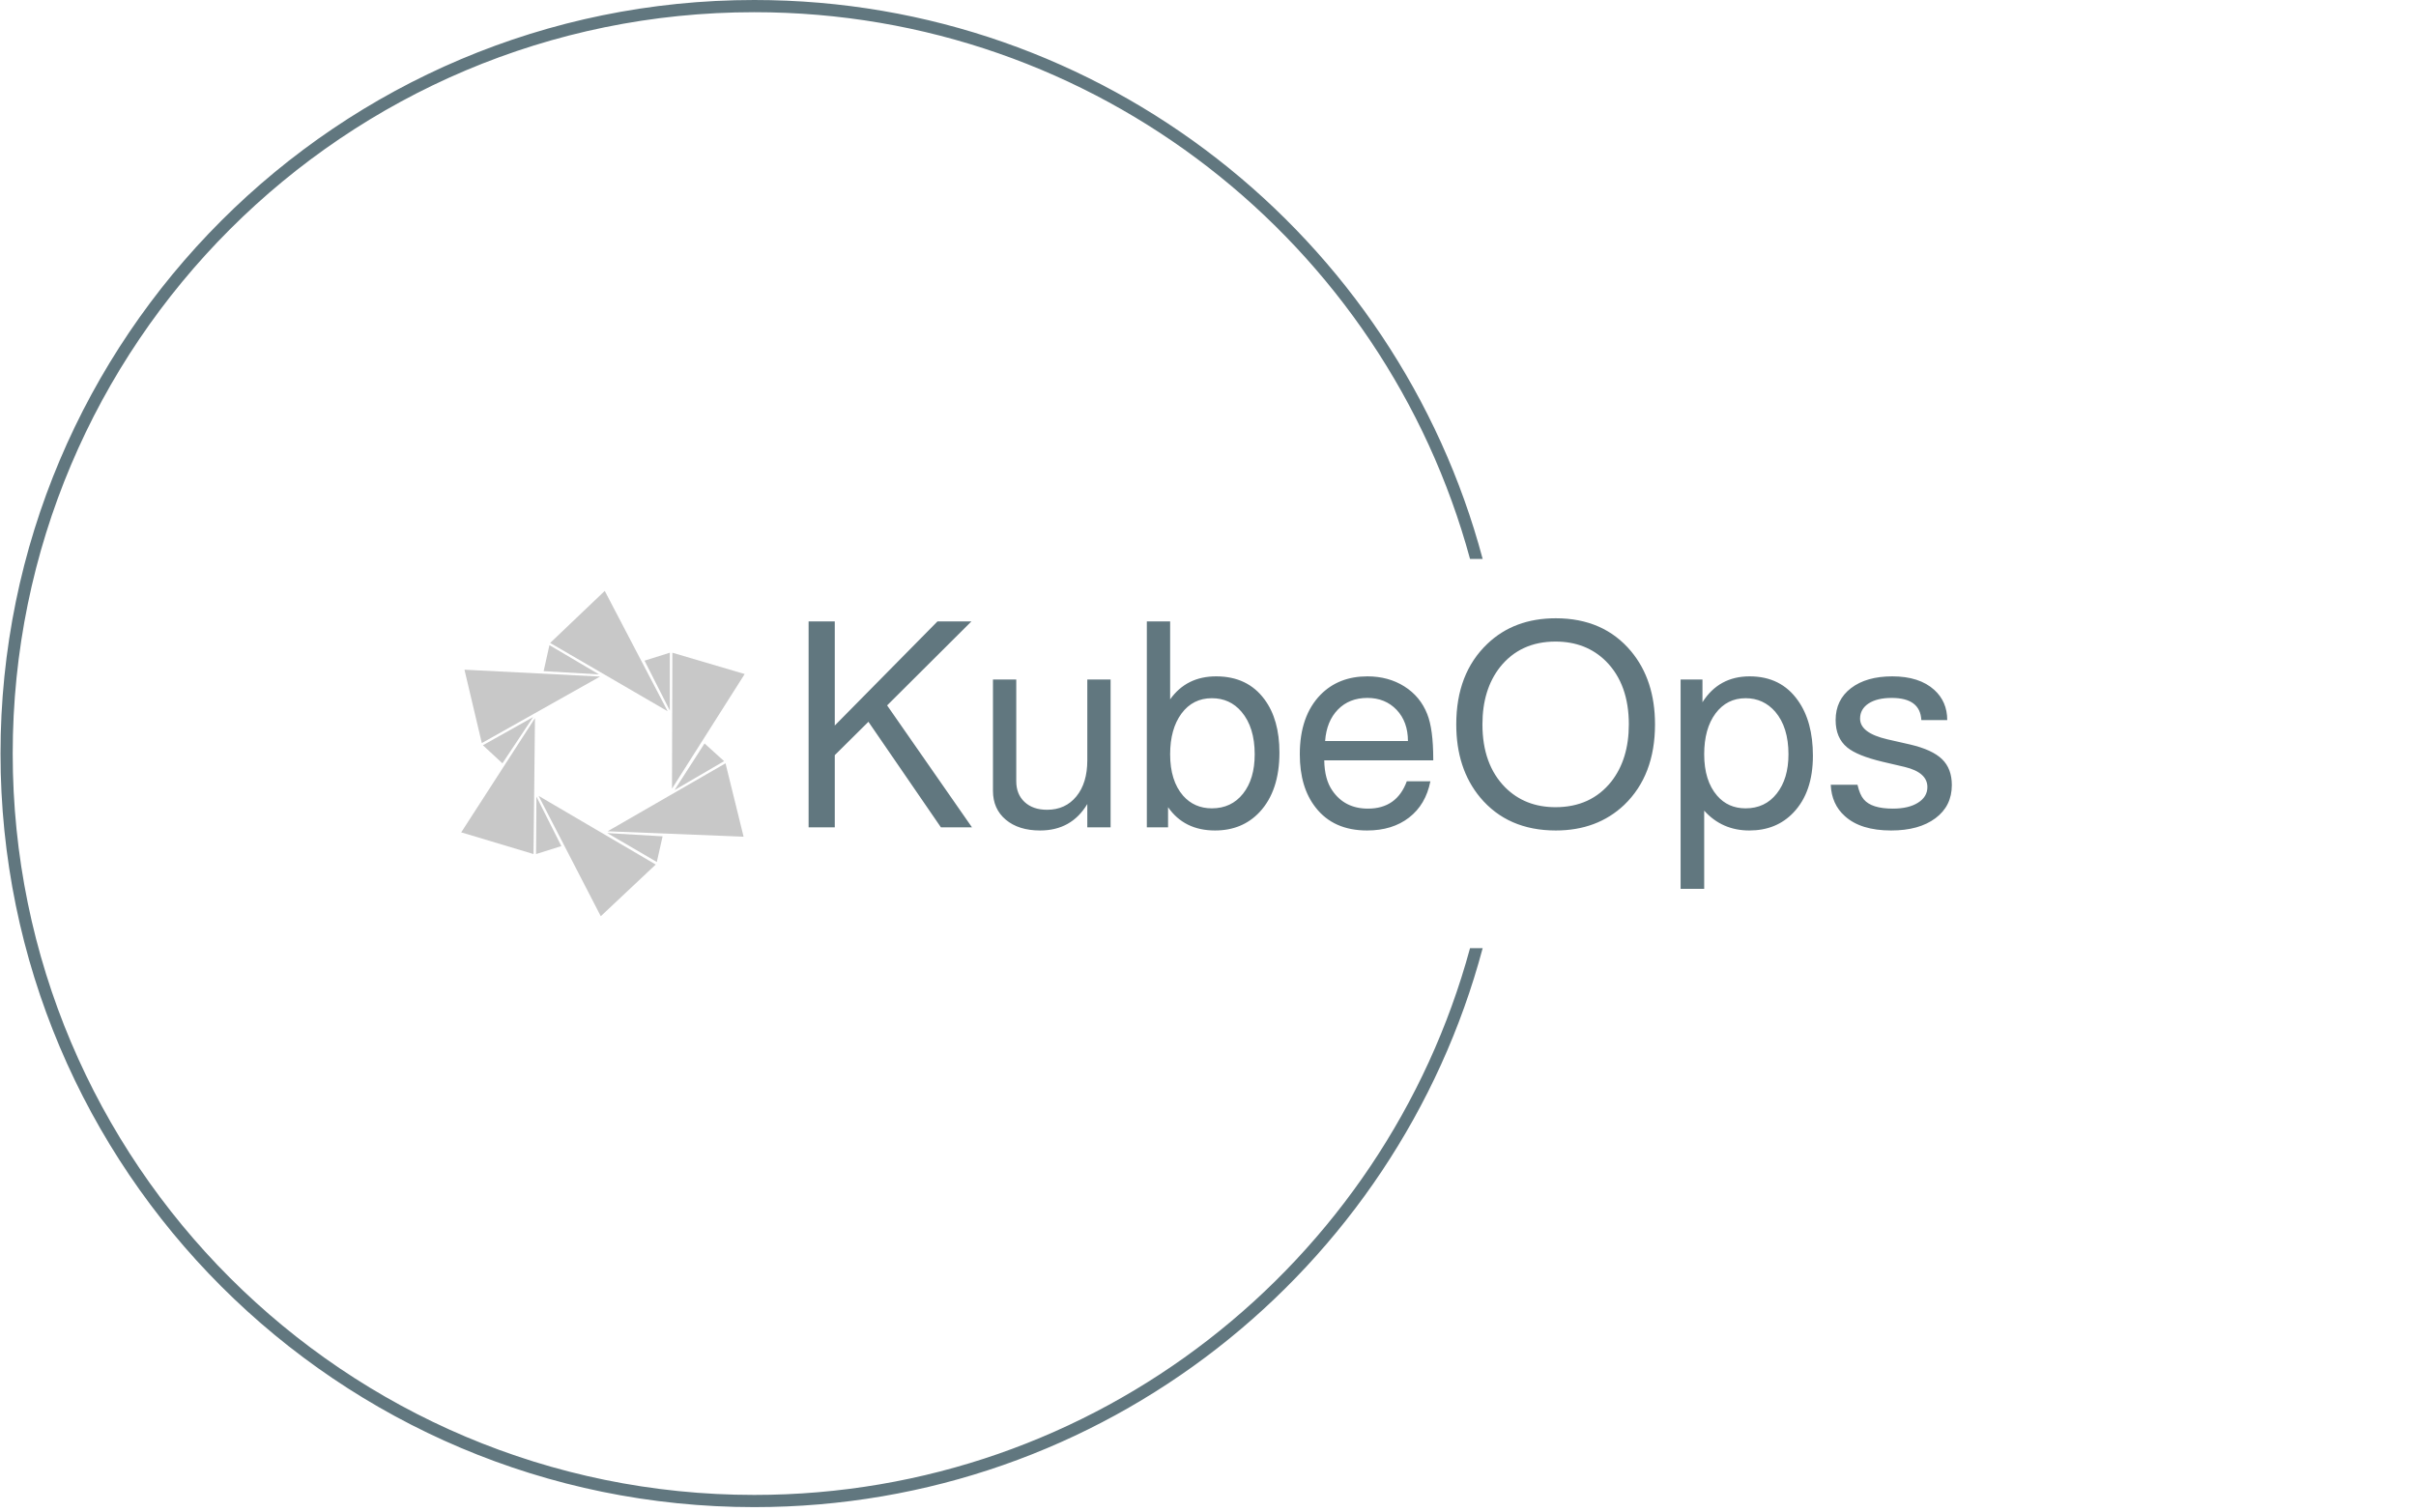
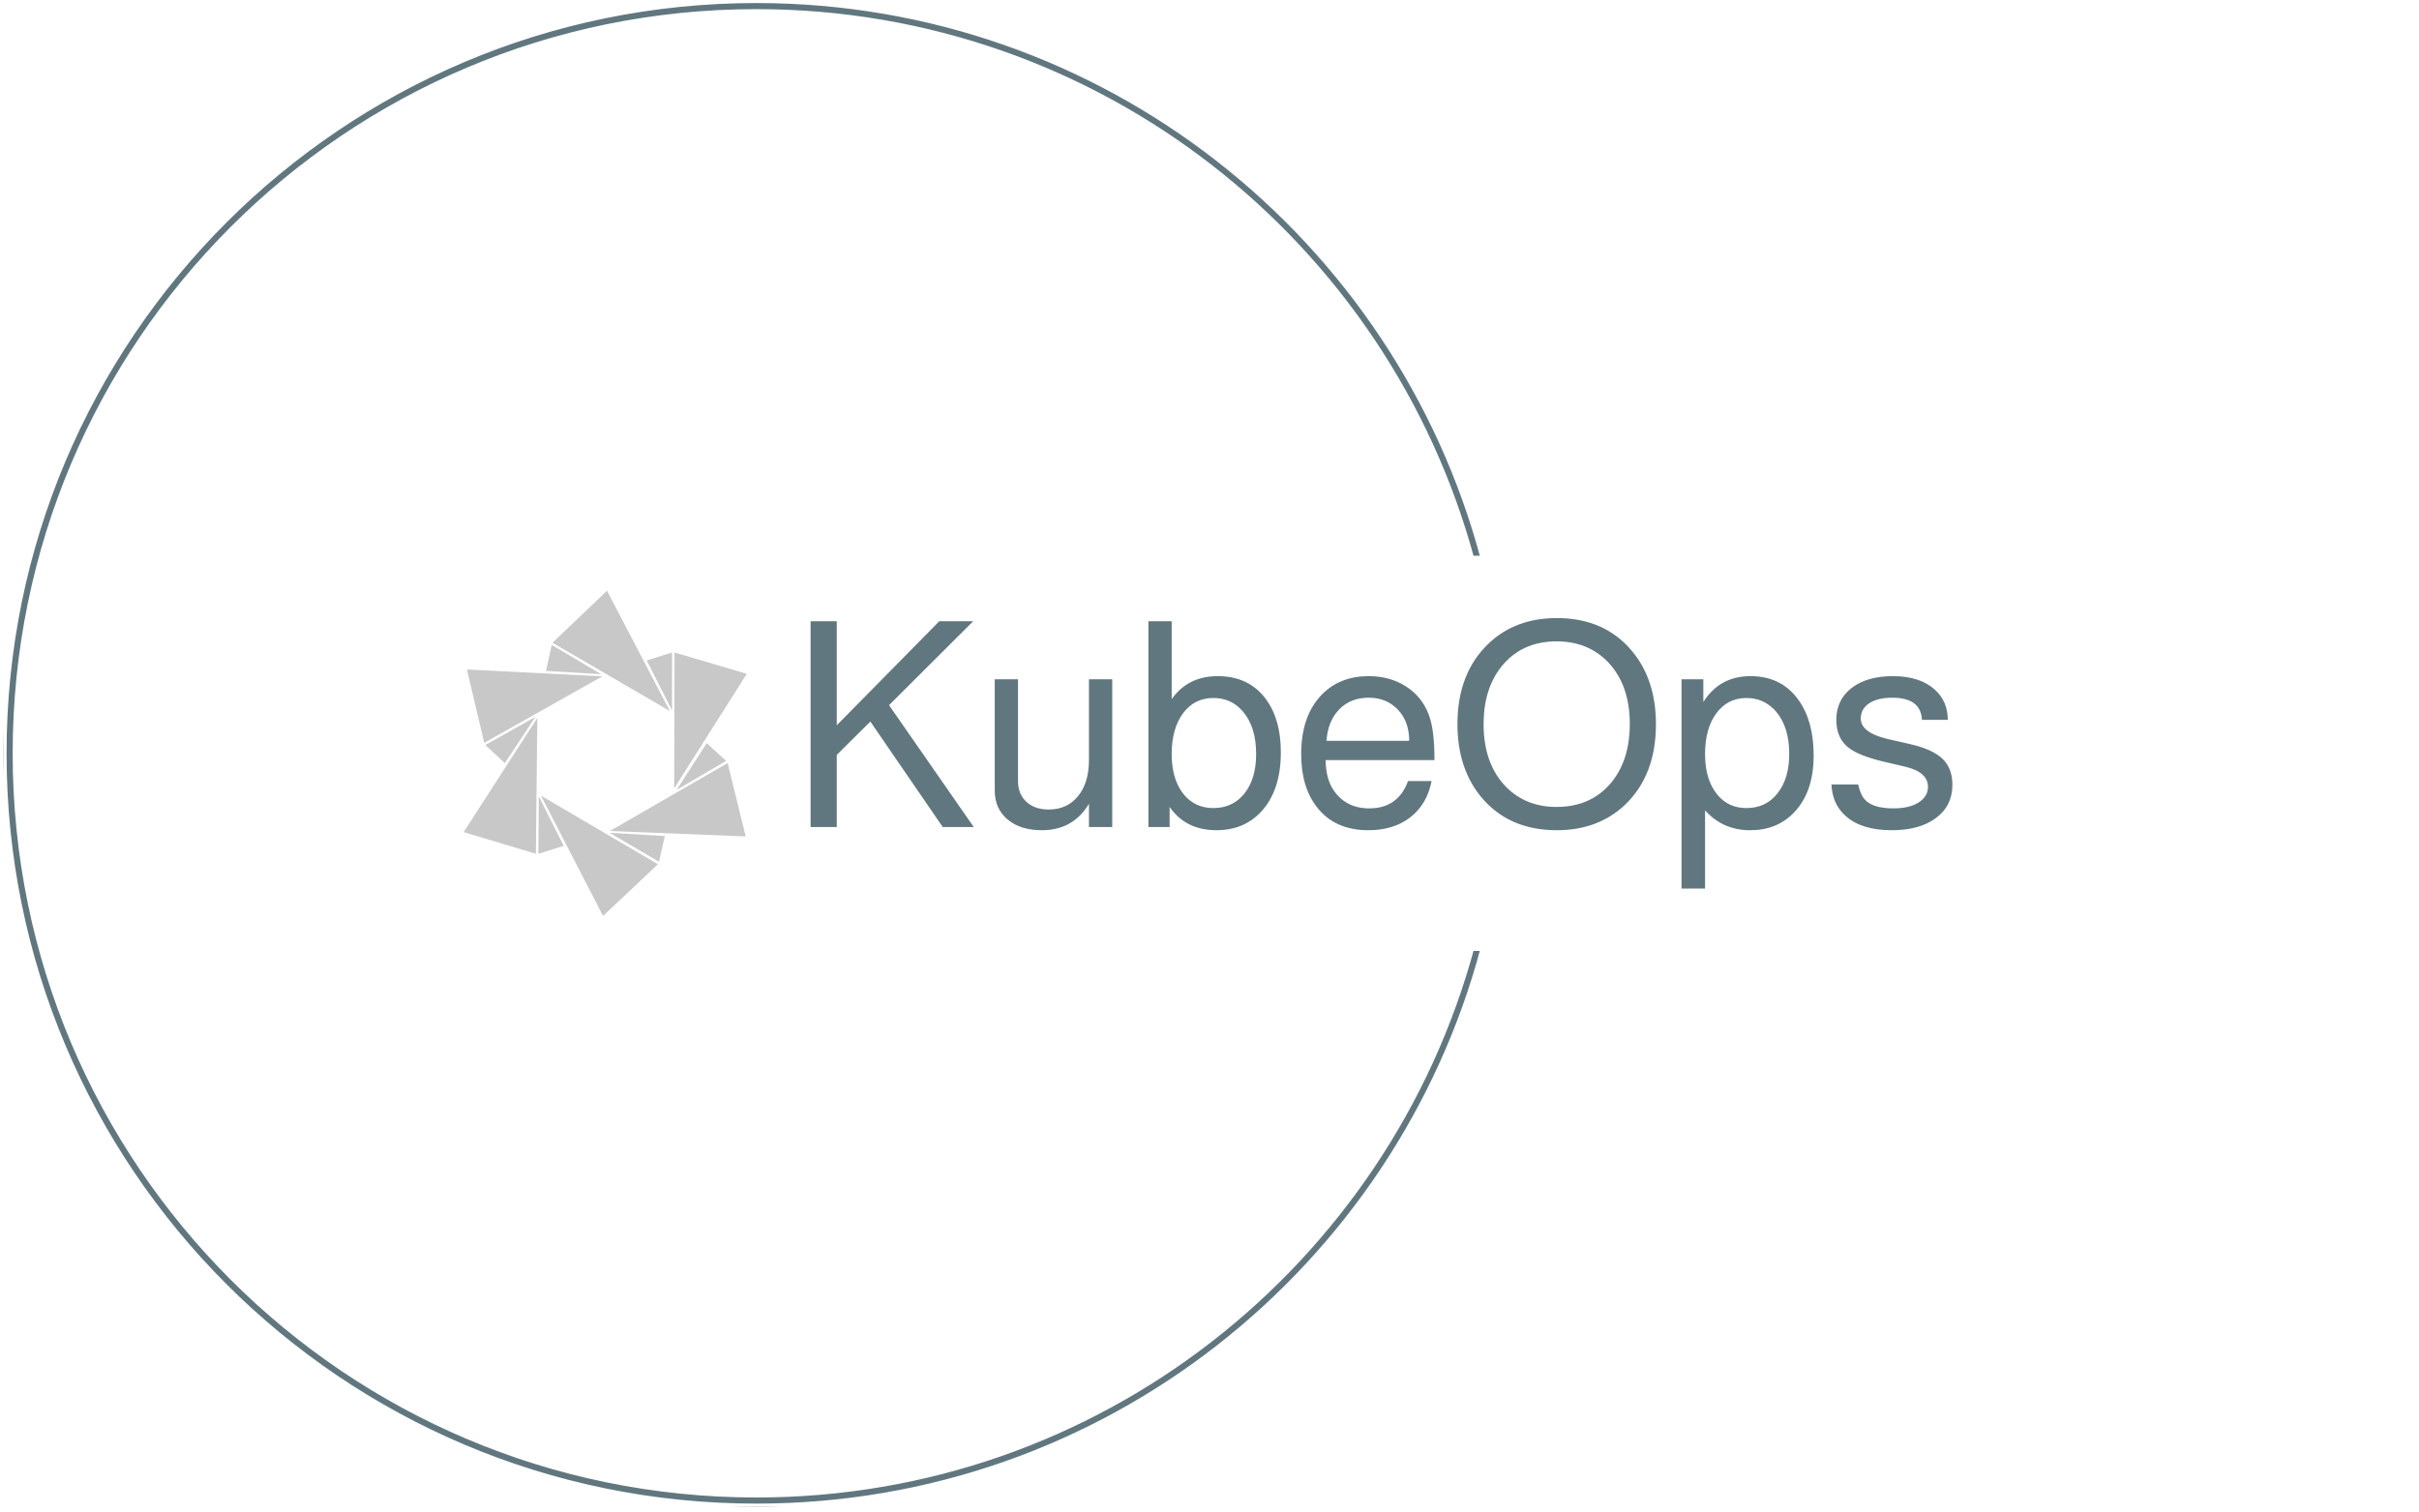
- <svg xmlns="http://www.w3.org/2000/svg" version="1.1" width="1500" height="939" viewBox="0 0 1500 939">
-   <g transform="matrix(1,0,0,1,-0.9090909,-1.514516)">
-     <svg viewBox="0 0 396 248" data-background-color="#ffffff" preserveAspectRatio="xMidYMid meet" height="939" width="1500">
-       <g id="tight-bounds" transform="matrix(1,0,0,1,0.24,0.4)">
-         <svg viewBox="0 0 395.52 247.2" height="247.2" width="395.52">
-           <g>
-             <svg />
-           </g>
-           <g>
-             <svg viewBox="0 0 395.52 247.2" height="247.2" width="395.52">
-               <g transform="matrix(1,0,0,1,75.54432,96.92001)">
-                 <svg viewBox="0 0 244.431 53.36" height="53.36" width="244.431">
-                   <g>
-                     <svg viewBox="0 0 318.697 69.572" height="53.36" width="244.431">
-                       <g transform="matrix(1,0,0,1,74.26558,5.854114)">
-                         <svg viewBox="0 0 244.431 57.864" height="57.864" width="244.431">
-                           <g id="textblocktransform">
-                             <svg viewBox="0 0 244.431 57.864" height="57.864" width="244.431" id="textblock">
-                               <g>
-                                 <svg viewBox="0 0 244.431 57.864" height="57.864" width="244.431">
-                                   <g transform="matrix(1,0,0,1,0,0)">
-                                     <svg width="244.431" viewBox="3.9 -36.35 198.74 47.05" height="57.864" data-palette-color="#61777f">
-                                       <path d="M14.3-18.35L8.45-12.55 8.45 0 3.9 0 3.9-35.8 8.45-35.8 8.45-17.7 26.3-35.8 32.2-35.8 17.55-21.2 32.3 0 26.9 0 14.3-18.35ZM56.4-25.7L56.4 0 52.35 0 52.35-4.05Q49.6 0.55 44.15 0.55L44.15 0.55Q40.4 0.55 38.17-1.33 35.95-3.2 35.95-6.35L35.95-6.35 35.95-25.7 40-25.7 40-8Q40-5.75 41.45-4.4 42.9-3.05 45.35-3.05L45.35-3.05Q48.55-3.05 50.45-5.38 52.35-7.7 52.35-11.65L52.35-11.65 52.35-25.7 56.4-25.7ZM62.7 0L62.7-35.8 66.75-35.8 66.75-22.25Q69.59-26.25 74.75-26.25L74.75-26.25Q80.2-26.25 83.15-22.25L83.15-22.25Q85.75-18.75 85.75-13L85.75-13Q85.75-6.35 82.3-2.65L82.3-2.65Q79.3 0.55 74.55 0.55L74.55 0.55Q69.2 0.55 66.39-3.5L66.39-3.5 66.39 0 62.7 0ZM74-22.45L74-22.45Q70.7-22.45 68.72-19.78 66.75-17.1 66.75-12.7L66.75-12.7Q66.75-8.1 69-5.5L69-5.5Q70.95-3.3 74-3.3L74-3.3Q77.4-3.3 79.42-5.85 81.45-8.4 81.45-12.7L81.45-12.7Q81.45-17.4 79.15-20.1L79.15-20.1Q77.15-22.45 74-22.45ZM112.49-11.8L112.49-11.65 93.54-11.65Q93.59-8.35 94.94-6.4L94.94-6.4Q97.09-3.25 101.14-3.25L101.14-3.25Q106.14-3.25 107.89-8L107.89-8 111.99-8Q111.19-3.95 108.29-1.7 105.39 0.55 100.99 0.55L100.99 0.55Q95.14 0.55 92.04-3.45L92.04-3.45Q89.29-6.95 89.29-12.7L89.29-12.7Q89.29-19.35 92.89-23.05L92.89-23.05Q96.04-26.25 101.04-26.25L101.04-26.25Q104.69-26.25 107.47-24.5 110.24-22.75 111.44-19.7L111.44-19.7Q112.49-17.1 112.49-11.8L112.49-11.8ZM93.69-15L108.09-15Q108.09-18.35 106.12-20.43 104.14-22.5 101.04-22.5L101.04-22.5Q97.89-22.5 95.92-20.48 93.94-18.45 93.69-15L93.69-15ZM133.79-36.35L133.79-36.35Q142.09-36.35 146.89-30.6L146.89-30.6Q151.04-25.6 151.04-17.9L151.04-17.9Q151.04-9.05 145.69-3.9L145.69-3.9Q140.99 0.55 133.79 0.55L133.79 0.55Q125.44 0.55 120.64-5.2L120.64-5.2Q116.49-10.2 116.49-17.9L116.49-17.9Q116.49-26.75 121.89-31.9L121.89-31.9Q126.54-36.35 133.79-36.35ZM133.74-32.3L133.74-32.3Q127.64-32.3 124.09-27.85L124.09-27.85Q121.04-23.95 121.04-17.9L121.04-17.9Q121.04-10.95 124.99-6.95L124.99-6.95Q128.44-3.5 133.74-3.5L133.74-3.5Q139.89-3.5 143.44-7.95L143.44-7.95Q146.49-11.85 146.49-17.9L146.49-17.9Q146.49-24.85 142.54-28.85L142.54-28.85Q139.09-32.3 133.74-32.3ZM159.59 10.7L155.49 10.7 155.49-25.7 159.29-25.7 159.29-21.75Q162.14-26.25 167.49-26.25L167.49-26.25Q172.94-26.25 175.89-22.05L175.89-22.05Q178.49-18.4 178.49-12.45L178.49-12.45Q178.49-6.1 175.09-2.55L175.09-2.55Q172.14 0.55 167.44 0.55L167.44 0.55Q162.69 0.55 159.59-2.9L159.59-2.9 159.59 10.7ZM166.79-22.45L166.79-22.45Q163.54-22.45 161.56-19.8 159.59-17.15 159.59-12.7L159.59-12.7Q159.59-8.1 161.84-5.5L161.84-5.5Q163.74-3.3 166.79-3.3L166.79-3.3Q170.19-3.3 172.21-5.88 174.24-8.45 174.24-12.7L174.24-12.7Q174.24-17.4 171.94-20.1L171.94-20.1Q169.89-22.45 166.79-22.45ZM201.84-18.65L201.84-18.65 197.34-18.65Q197.14-22.5 192.19-22.5L192.19-22.5Q189.64-22.5 188.16-21.53 186.69-20.55 186.69-18.9L186.69-18.9Q186.69-16.4 191.44-15.3L191.44-15.3 195.39-14.4Q199.24-13.5 200.94-11.85 202.64-10.2 202.64-7.35L202.64-7.35Q202.64-3.7 199.79-1.58 196.94 0.55 192.09 0.55L192.09 0.55Q186.79 0.55 184.04-1.95L184.04-1.95Q181.74-4 181.59-7.4L181.59-7.4 186.24-7.4Q186.64-5.65 187.34-4.85L187.34-4.85Q188.69-3.25 192.39-3.25L192.39-3.25Q195.14-3.25 196.76-4.28 198.39-5.3 198.39-7L198.39-7Q198.39-9.55 194.44-10.5L194.44-10.5 190.59-11.4Q186.19-12.45 184.44-13.9L184.44-13.9Q182.44-15.55 182.44-18.65L182.44-18.65Q182.44-22.15 185.11-24.2 187.79-26.25 192.29-26.25L192.29-26.25Q196.99-26.25 199.59-23.9L199.59-23.9Q201.84-21.85 201.84-18.65Z" opacity="1" transform="matrix(1,0,0,1,0,0)" fill="#61777f" class="wordmark-text-0" data-fill-palette-color="primary" id="text-0" />
-                                     </svg>
-                                   </g>
-                                 </svg>
-                               </g>
-                             </svg>
-                           </g>
-                         </svg>
-                       </g>
-                       <g>
-                         <svg viewBox="0 0 60.605 69.572" height="69.572" width="60.605">
-                           <g>
-                             <svg version="1.1" x="0" y="0" viewBox="10.1 5.2 78.4 90" enable-background="new 0 0 100 100" xml:space="preserve" height="69.572" width="60.605" class="icon-icon-0" data-fill-palette-color="accent" id="icon-0">
-                               <polygon fill-rule="evenodd" clip-rule="evenodd" fill="#c8c8c8" points="88.5,28.2 68.4,59.9 68.5,22.3 " data-fill-palette-color="accent" />
-                               <polygon fill-rule="evenodd" clip-rule="evenodd" fill="#c8c8c8" points="49.8,5.2 67.2,38.5 34.7,19.6 " data-fill-palette-color="accent" />
-                               <polygon fill-rule="evenodd" clip-rule="evenodd" fill="#c8c8c8" points="67.8,38.3 67.8,22.3 60.8,24.5 " data-fill-palette-color="accent" />
-                               <polygon fill-rule="evenodd" clip-rule="evenodd" fill="#c8c8c8" points="88.2,73.2 50.6,71.7 83.2,52.9 " data-fill-palette-color="accent" />
-                               <polygon fill-rule="evenodd" clip-rule="evenodd" fill="#c8c8c8" points="69.1,60.3 82.8,52.3 77.4,47.4 " data-fill-palette-color="accent" />
-                               <polygon fill-rule="evenodd" clip-rule="evenodd" fill="#c8c8c8" points="48.7,95.2 31.5,61.9 63.9,80.9 " data-fill-palette-color="accent" />
-                               <polygon fill-rule="evenodd" clip-rule="evenodd" fill="#c8c8c8" points="50.5,72.2 64.2,80.2 65.8,73.1 " data-fill-palette-color="accent" />
-                               <polygon fill-rule="evenodd" clip-rule="evenodd" fill="#c8c8c8" points="10.1,72 30.5,40.4 30.1,78 " data-fill-palette-color="accent" />
-                               <polygon fill-rule="evenodd" clip-rule="evenodd" fill="#c8c8c8" points="30.9,62.1 30.8,78 37.8,75.8 " data-fill-palette-color="accent" />
-                               <polygon fill-rule="evenodd" clip-rule="evenodd" fill="#c8c8c8" points="11,27 48.5,28.9 15.8,47.3 " data-fill-palette-color="accent" />
-                               <polygon fill-rule="evenodd" clip-rule="evenodd" fill="#c8c8c8" points="30,40.1 16.1,47.9 21.5,52.9 " data-fill-palette-color="accent" />
-                               <polygon fill-rule="evenodd" clip-rule="evenodd" fill="#c8c8c8" points="48.2,28.3 34.5,20.2 32.9,27.4 " data-fill-palette-color="accent" />
-                             </svg>
-                           </g>
-                         </svg>
-                       </g>
-                     </svg>
-                   </g>
-                 </svg>
-               </g>
-               <g>
-                 <path d="M0 123.6c0-68.262 55.338-123.6 123.6-123.6 57.225 0 105.367 38.89 119.439 91.681l-2.072 0c-14.02-51.674-61.255-89.68-117.367-89.68-67.157 0-121.599 54.442-121.599 121.599 0 67.157 54.442 121.599 121.599 121.599 56.112 0 103.347-38.006 117.367-89.68l2.072 0c-14.072 52.792-62.214 91.681-119.439 91.681-68.262 0-123.6-55.338-123.6-123.6z" fill="#61777f" stroke="transparent" data-fill-palette-color="tertiary" />
-               </g>
-             </svg>
-           </g>
-           <defs />
-         </svg>
-         <rect width="395.52" height="247.2" fill="none" stroke="none" visibility="hidden" />
-       </g>
-     </svg>
+ <svg xmlns="http://www.w3.org/2000/svg" width="400px" height="250px" viewBox="0 0 399 250" version="1.1">
+   <defs>
+     <clipPath id="clip1">
+       <path d="M 133.535 102.227 L 322.348 102.227 L 322.348 146.965 L 133.535 146.965 Z M 133.535 102.227 " />
+     </clipPath>
+     <clipPath id="clip2">
+       <path d="M 110 107 L 122.984 107 L 122.984 131 L 110 131 Z M 110 107 " />
+     </clipPath>
+     <clipPath id="clip3">
+       <path d="M 90 97.703 L 111 97.703 L 111 118 L 90 118 Z M 90 97.703 " />
+     </clipPath>
+     <clipPath id="clip4">
+       <path d="M 100 126 L 122.984 126 L 122.984 139 L 100 139 Z M 100 126 " />
+     </clipPath>
+     <clipPath id="clip5">
+       <path d="M 88 131 L 109 131 L 109 151.492 L 88 151.492 Z M 88 131 " />
+     </clipPath>
+     <clipPath id="clip6">
+       <path d="M 76.168 118 L 89 118 L 89 142 L 76.168 142 Z M 76.168 118 " />
+     </clipPath>
+     <clipPath id="clip7">
+       <path d="M 76.168 110 L 100 110 L 100 123 L 76.168 123 Z M 76.168 110 " />
+     </clipPath>
+     <clipPath id="clip8">
+       <path d="M 0.082 0 L 245 0 L 245 249.195 L 0.082 249.195 Z M 0.082 0 " />
+     </clipPath>
+     <clipPath id="clip9">
+       <path d="M 0.082 0 L 251 0 L 251 249.195 L 0.082 249.195 Z M 0.082 0 " />
+     </clipPath>
+   </defs>
+   <g id="surface1">
+     <g clip-path="url(#clip1)" clip-rule="nonzero">
+       <path style=" stroke:none;fill-rule:nonzero;fill:rgb(38.039%,46.667%,49.804%);fill-opacity:1;" d="M 143.422 119.344 L 137.863 124.859 L 137.863 136.793 L 133.539 136.793 L 133.539 102.75 L 137.863 102.75 L 137.863 119.961 L 154.82 102.75 L 160.426 102.75 L 146.508 116.633 L 160.52 136.793 L 155.391 136.793 Z M 183.414 112.355 L 183.414 136.793 L 179.566 136.793 L 179.566 132.941 C 177.824 135.855 175.23 137.316 171.777 137.316 C 169.402 137.316 167.508 136.719 166.098 135.527 C 164.691 134.34 163.988 132.75 163.988 130.754 L 163.988 112.355 L 167.836 112.355 L 167.836 129.184 C 167.836 130.609 168.293 131.754 169.211 132.609 C 170.133 133.465 171.367 133.891 172.918 133.891 C 174.945 133.891 176.559 133.152 177.762 131.676 C 178.965 130.207 179.566 128.219 179.566 125.715 L 179.566 112.355 Z M 189.398 136.793 L 189.398 102.75 L 193.246 102.75 L 193.246 115.637 C 195.047 113.098 197.578 111.832 200.848 111.832 C 204.301 111.832 206.961 113.098 208.828 115.637 C 210.473 117.855 211.297 120.785 211.297 124.43 C 211.297 128.645 210.207 131.926 208.02 134.273 C 206.121 136.301 203.664 137.316 200.656 137.316 C 197.27 137.316 194.684 136.031 192.906 133.465 L 192.906 136.793 Z M 200.137 115.445 C 198.047 115.445 196.375 116.289 195.117 117.984 C 193.871 119.684 193.246 121.926 193.246 124.715 C 193.246 127.633 193.961 129.914 195.387 131.562 C 196.621 132.957 198.203 133.652 200.137 133.652 C 202.289 133.652 204.004 132.844 205.285 131.23 C 206.57 129.613 207.211 127.441 207.211 124.715 C 207.211 121.734 206.484 119.391 205.027 117.68 C 203.762 116.191 202.129 115.445 200.137 115.445 Z M 236.699 125.57 L 236.699 125.715 L 218.699 125.715 C 218.73 127.805 219.172 129.469 220.027 130.707 C 221.391 132.703 223.352 133.703 225.918 133.703 C 229.086 133.703 231.223 132.195 232.332 129.184 L 236.227 129.184 C 235.719 131.754 234.547 133.75 232.711 135.176 C 230.875 136.602 228.562 137.316 225.777 137.316 C 222.07 137.316 219.238 136.047 217.273 133.512 C 215.531 131.293 214.66 128.359 214.66 124.715 C 214.66 120.5 215.801 117.219 218.082 114.875 C 220.074 112.848 222.656 111.832 225.824 111.832 C 228.137 111.832 230.172 112.387 231.934 113.496 C 233.688 114.605 234.941 116.125 235.703 118.059 C 236.367 119.707 236.699 122.211 236.699 125.57 Z M 218.84 122.527 L 232.52 122.527 C 232.52 120.406 231.898 118.684 230.648 117.367 C 229.395 116.055 227.785 115.398 225.824 115.398 C 223.828 115.398 222.207 116.039 220.961 117.316 C 219.707 118.605 219 120.34 218.84 122.527 Z M 256.938 102.227 C 262.191 102.227 266.34 104.051 269.379 107.695 C 272.008 110.863 273.324 114.891 273.324 119.77 C 273.324 125.383 271.629 129.82 268.242 133.082 C 265.266 135.902 261.496 137.316 256.938 137.316 C 251.648 137.316 247.484 135.492 244.441 131.848 C 241.816 128.676 240.5 124.652 240.5 119.77 C 240.5 114.16 242.211 109.723 245.629 106.461 C 248.574 103.637 252.344 102.227 256.938 102.227 Z M 256.887 106.078 C 253.023 106.078 249.969 107.488 247.723 110.309 C 245.789 112.781 244.824 115.938 244.824 119.77 C 244.824 124.176 246.074 127.648 248.574 130.184 C 250.762 132.371 253.531 133.465 256.887 133.465 C 260.785 133.465 263.855 132.055 266.102 129.23 C 268.035 126.762 269 123.605 269 119.77 C 269 115.367 267.75 111.895 265.25 109.359 C 263.062 107.172 260.277 106.078 256.887 106.078 Z M 281.445 146.965 L 277.551 146.965 L 277.551 112.355 L 281.16 112.355 L 281.16 116.109 C 282.965 113.258 285.562 111.832 288.949 111.832 C 292.402 111.832 295.062 113.164 296.93 115.824 C 298.578 118.141 299.402 121.18 299.402 124.953 C 299.402 128.98 298.324 132.117 296.172 134.367 C 294.301 136.332 291.879 137.316 288.902 137.316 C 285.895 137.316 283.41 136.223 281.445 134.035 Z M 288.285 115.445 C 286.227 115.445 284.57 116.285 283.316 117.965 C 282.07 119.645 281.445 121.895 281.445 124.715 C 281.445 127.633 282.16 129.914 283.582 131.562 C 284.785 132.957 286.355 133.652 288.285 133.652 C 290.438 133.652 292.156 132.836 293.434 131.199 C 294.719 129.57 295.363 127.41 295.363 124.715 C 295.363 121.734 294.637 119.391 293.18 117.68 C 291.879 116.191 290.25 115.445 288.285 115.445 Z M 321.582 119.059 L 317.309 119.059 C 317.184 116.617 315.551 115.398 312.414 115.398 C 310.801 115.398 309.523 115.703 308.586 116.32 C 307.656 116.941 307.191 117.773 307.191 118.82 C 307.191 120.406 308.695 121.547 311.703 122.242 L 315.457 123.098 C 317.895 123.668 319.652 124.477 320.727 125.523 C 321.805 126.57 322.344 127.996 322.344 129.805 C 322.344 132.117 321.441 133.945 319.637 135.289 C 317.832 136.641 315.391 137.316 312.32 137.316 C 308.965 137.316 306.414 136.523 304.672 134.938 C 303.215 133.637 302.441 131.91 302.348 129.754 L 306.762 129.754 C 307.016 130.863 307.363 131.672 307.809 132.18 C 308.664 133.195 310.262 133.703 312.605 133.703 C 314.348 133.703 315.73 133.375 316.758 132.723 C 317.789 132.074 318.305 131.215 318.305 130.137 C 318.305 128.52 317.055 127.41 314.555 126.809 L 310.895 125.953 C 308.109 125.285 306.16 124.492 305.055 123.574 C 303.785 122.527 303.152 121.023 303.152 119.059 C 303.152 116.84 304 115.082 305.691 113.781 C 307.387 112.48 309.66 111.832 312.512 111.832 C 315.488 111.832 317.801 112.578 319.445 114.066 C 320.871 115.367 321.582 117.031 321.582 119.059 Z M 321.582 119.059 " />
+     </g>
+     <g clip-path="url(#clip2)" clip-rule="nonzero">
+       <path style=" stroke:none;fill-rule:evenodd;fill:rgb(78.431%,78.431%,78.431%);fill-opacity:1;" d="M 122.984 111.449 L 110.98 130.395 L 111.039 107.922 Z M 122.984 111.449 " />
+     </g>
+     <g clip-path="url(#clip3)" clip-rule="nonzero">
+       <path style=" stroke:none;fill-rule:evenodd;fill:rgb(78.431%,78.431%,78.431%);fill-opacity:1;" d="M 99.875 97.703 L 110.266 117.605 L 90.859 106.309 Z M 99.875 97.703 " />
+     </g>
+     <path style=" stroke:none;fill-rule:evenodd;fill:rgb(78.431%,78.431%,78.431%);fill-opacity:1;" d="M 110.621 117.484 L 110.621 107.922 L 106.441 109.238 Z M 110.621 117.484 " />
+     <g clip-path="url(#clip4)" clip-rule="nonzero">
+       <path style=" stroke:none;fill-rule:evenodd;fill:rgb(78.431%,78.431%,78.431%);fill-opacity:1;" d="M 122.805 138.344 L 100.352 137.445 L 119.82 126.211 Z M 122.805 138.344 " />
+     </g>
+     <path style=" stroke:none;fill-rule:evenodd;fill:rgb(78.431%,78.431%,78.431%);fill-opacity:1;" d="M 111.398 130.633 L 119.578 125.852 L 116.355 122.922 Z M 111.398 130.633 " />
+     <g clip-path="url(#clip5)" clip-rule="nonzero">
+       <path style=" stroke:none;fill-rule:evenodd;fill:rgb(78.431%,78.431%,78.431%);fill-opacity:1;" d="M 99.219 151.492 L 88.945 131.59 L 108.293 142.945 Z M 99.219 151.492 " />
+     </g>
+     <path style=" stroke:none;fill-rule:evenodd;fill:rgb(78.431%,78.431%,78.431%);fill-opacity:1;" d="M 100.293 137.746 L 108.473 142.527 L 109.43 138.285 Z M 100.293 137.746 " />
+     <g clip-path="url(#clip6)" clip-rule="nonzero">
+       <path style=" stroke:none;fill-rule:evenodd;fill:rgb(78.431%,78.431%,78.431%);fill-opacity:1;" d="M 76.168 137.625 L 88.352 118.738 L 88.109 141.211 Z M 76.168 137.625 " />
+     </g>
+     <path style=" stroke:none;fill-rule:evenodd;fill:rgb(78.431%,78.431%,78.431%);fill-opacity:1;" d="M 88.59 131.711 L 88.527 141.211 L 92.707 139.898 Z M 88.59 131.711 " />
+     <g clip-path="url(#clip7)" clip-rule="nonzero">
+       <path style=" stroke:none;fill-rule:evenodd;fill:rgb(78.431%,78.431%,78.431%);fill-opacity:1;" d="M 76.707 110.73 L 99.098 111.867 L 79.57 122.863 Z M 76.707 110.73 " />
+     </g>
+     <path style=" stroke:none;fill-rule:evenodd;fill:rgb(78.431%,78.431%,78.431%);fill-opacity:1;" d="M 88.051 118.559 L 79.75 123.223 L 82.977 126.211 Z M 88.051 118.559 " />
+     <path style=" stroke:none;fill-rule:evenodd;fill:rgb(78.431%,78.431%,78.431%);fill-opacity:1;" d="M 98.918 111.508 L 90.738 106.668 L 89.781 110.969 Z M 98.918 111.508 " />
+     <g clip-path="url(#clip8)" clip-rule="nonzero">
+       <path style=" stroke:none;fill-rule:nonzero;fill:rgb(38.039%,46.667%,49.804%);fill-opacity:1;" d="M 0.082 124.598 C 0.082 55.785 55.816 0 124.566 0 C 182.203 0 230.688 39.203 244.859 92.422 L 242.773 92.422 C 228.652 40.328 181.082 2.016 124.566 2.016 C 56.93 2.016 2.098 56.898 2.098 124.598 C 2.098 192.297 56.93 247.176 124.566 247.176 C 181.082 247.176 228.652 208.863 242.773 156.773 L 244.859 156.773 C 230.688 209.992 182.203 249.195 124.566 249.195 C 55.816 249.195 0.082 193.41 0.082 124.598 Z M 0.082 124.598 " />
+     </g>
+     <g clip-path="url(#clip9)" clip-rule="nonzero">
+       <path style="fill:none;stroke-width:1;stroke-linecap:butt;stroke-linejoin:miter;stroke:rgb(100%,100%,100%);stroke-opacity:1;stroke-miterlimit:4;" d="M -0.002 123.601 C -0.002 55.339 55.337 0 123.599 0 C 180.826 0 228.966 38.889 243.037 91.683 L 240.966 91.683 C 226.945 40.005 179.713 2 123.599 2 C 56.442 2 2 56.443 2 123.601 C 2 190.758 56.442 245.198 123.599 245.198 C 179.713 245.198 226.945 207.192 240.966 155.519 L 243.037 155.519 C 228.966 208.312 180.826 247.202 123.599 247.202 C 55.337 247.202 -0.002 191.863 -0.002 123.601 Z M -0.002 123.601 " transform="matrix(1.007153,0,0,1.008065,0.0835599,-0.000000000000005884)" />
+     </g>
  </g>
</svg>
